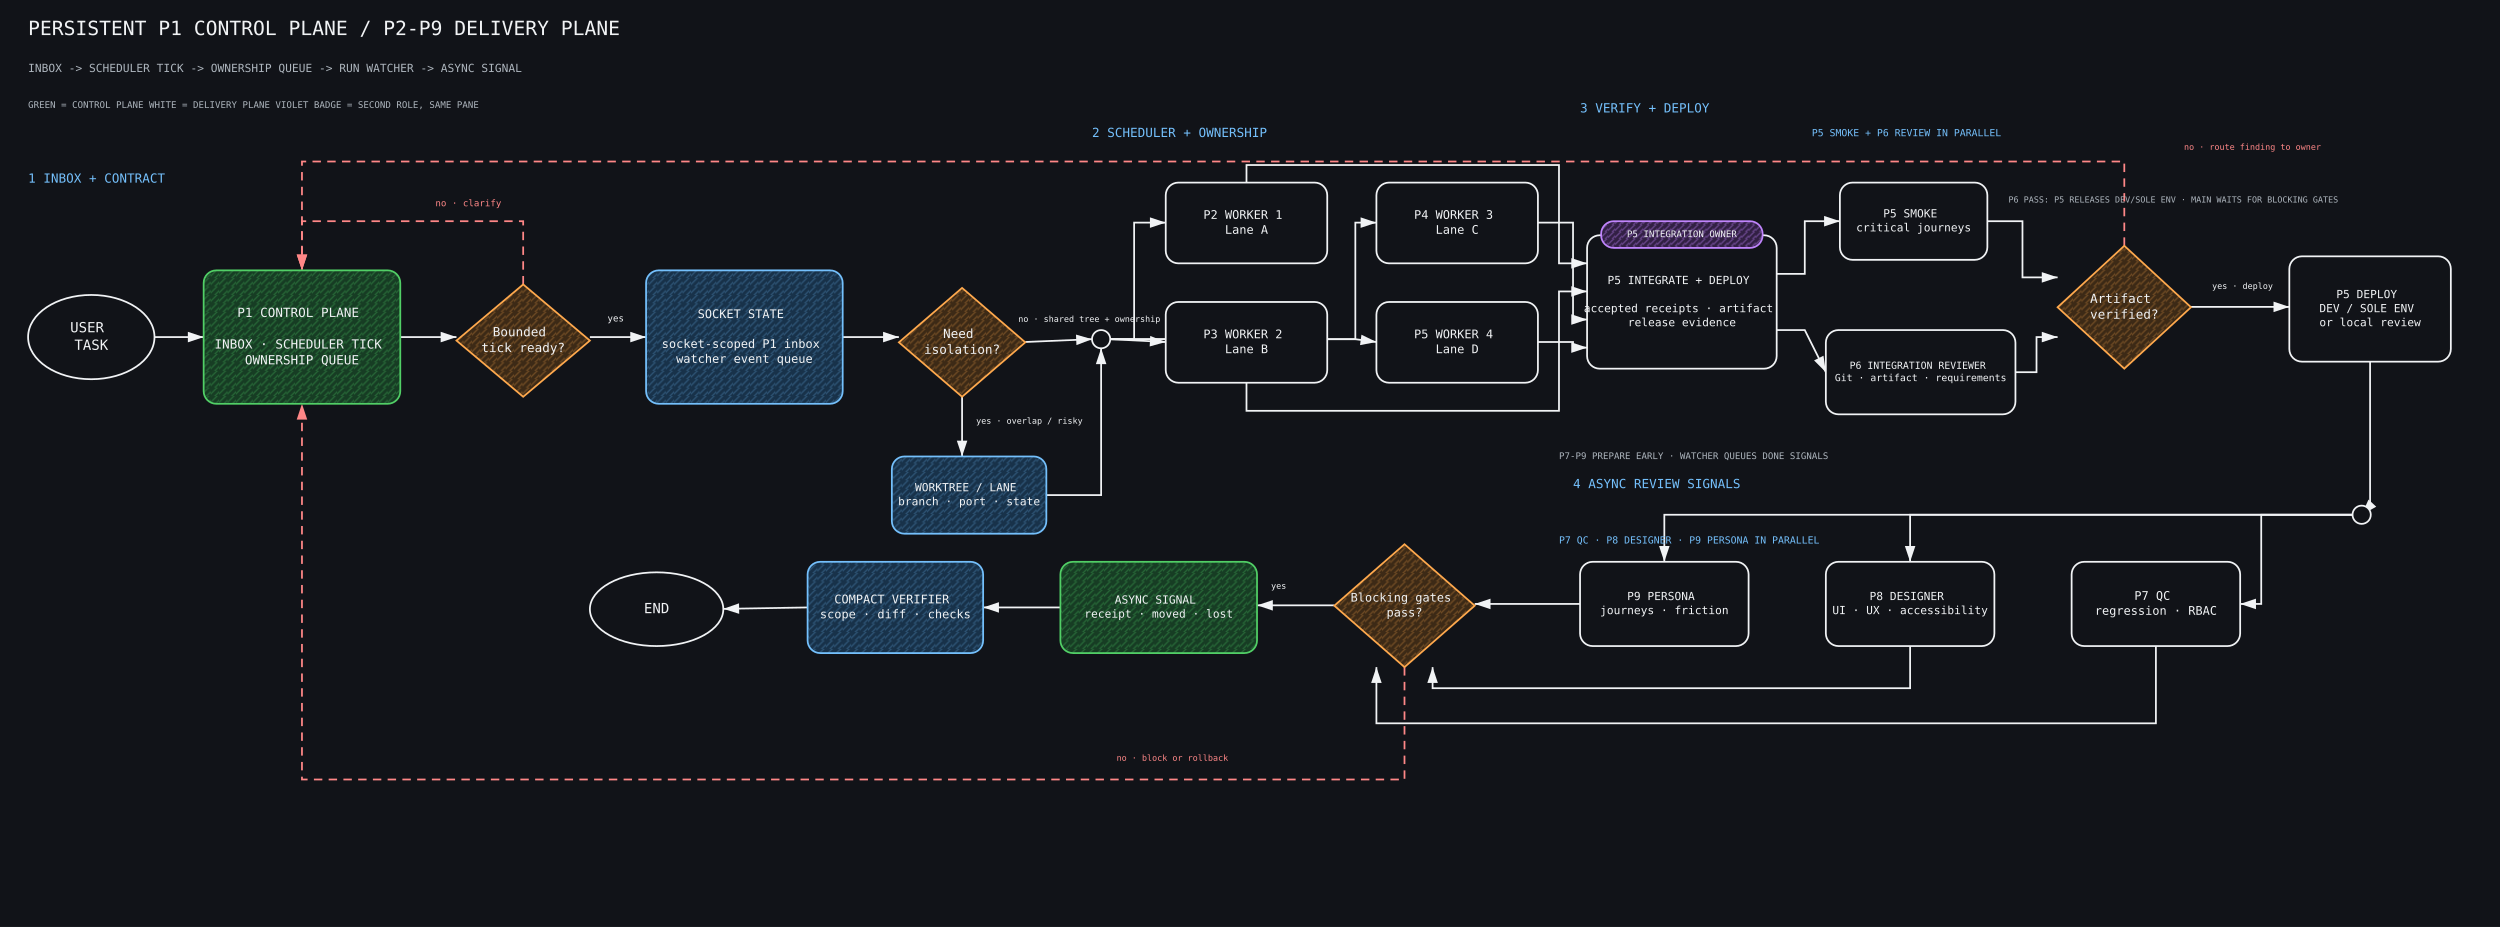
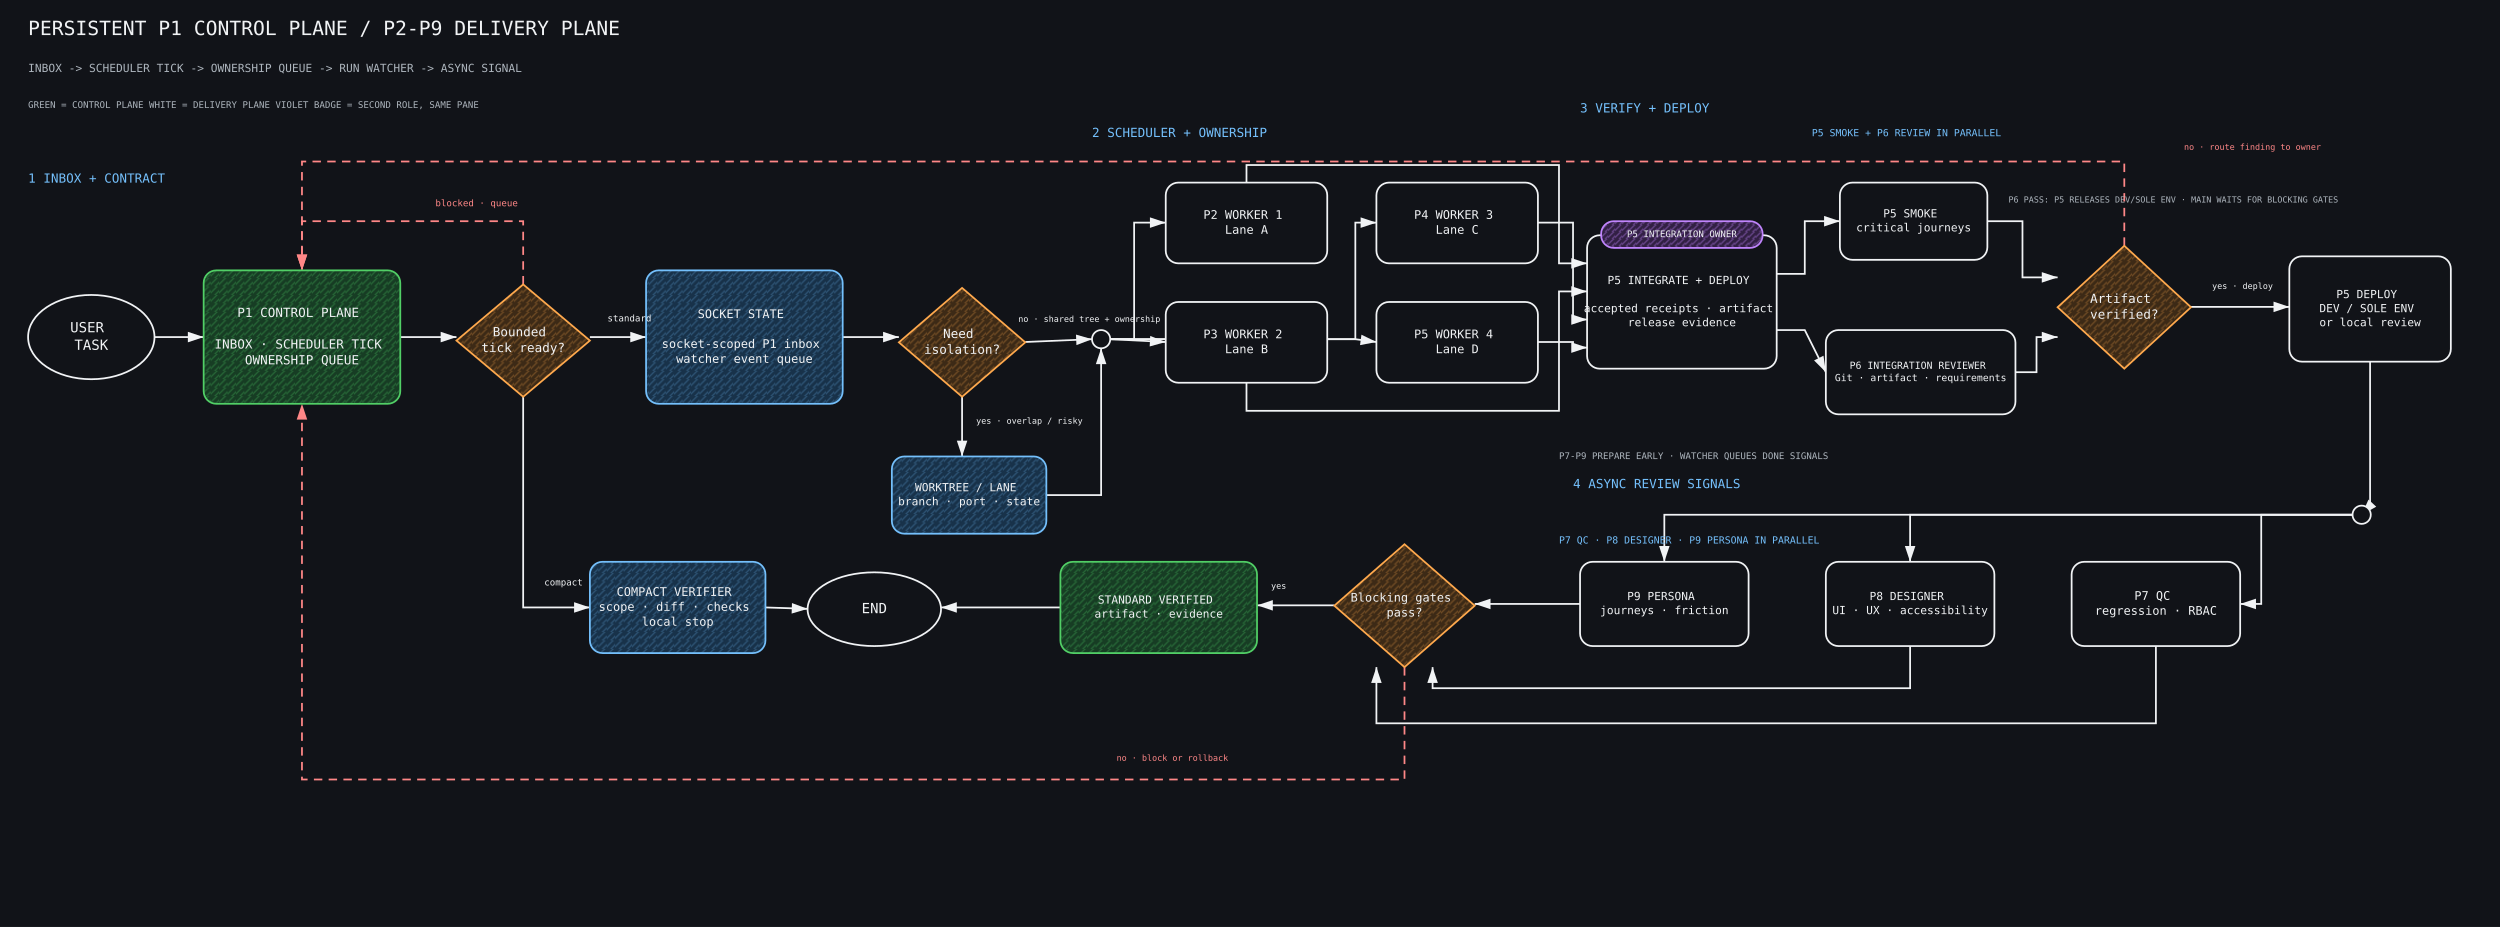
<svg xmlns="http://www.w3.org/2000/svg" width="3560" height="1320" viewBox="0 0 3560 1320">
  <defs>
    <pattern id="greenHatch" width="12" height="12" patternUnits="userSpaceOnUse">
      <rect width="12" height="12" fill="#173d24" />
      <path d="M-3 12L12-3M3 15L15 3" stroke="#51cf66" stroke-opacity=".26" stroke-width="2" />
    </pattern>
    <pattern id="amberHatch" width="12" height="12" patternUnits="userSpaceOnUse">
      <rect width="12" height="12" fill="#3d2a16" />
      <path d="M-3 12L12-3M3 15L15 3" stroke="#ffa94d" stroke-opacity=".24" stroke-width="2" />
    </pattern>
    <pattern id="blueHatch" width="12" height="12" patternUnits="userSpaceOnUse">
      <rect width="12" height="12" fill="#18324a" />
      <path d="M-3 12L12-3M3 15L15 3" stroke="#74c0fc" stroke-opacity=".22" stroke-width="2" />
    </pattern>
    <pattern id="violetHatch" width="10" height="10" patternUnits="userSpaceOnUse">
      <rect width="10" height="10" fill="#322044" />
      <path d="M-2 10L10-2M3 13L13 3" stroke="#c084fc" stroke-opacity=".35" stroke-width="2" />
    </pattern>
    <marker id="arrowWhite" markerWidth="10" markerHeight="10" refX="9" refY="3" orient="auto" markerUnits="strokeWidth">
      <path d="M0,0 L0,6 L9,3 z" fill="#f1f3f5" />
    </marker>
    <marker id="arrowRed" markerWidth="10" markerHeight="10" refX="9" refY="3" orient="auto" markerUnits="strokeWidth">
      <path d="M0,0 L0,6 L9,3 z" fill="#ff8787" />
    </marker>
  </defs>
  <rect width="3560" height="1320" fill="#111318" />
  <g font-family="ui-monospace, SFMono-Regular, Menlo, Consolas, monospace">
    <polyline id="task_o" points="220,480 290,480" fill="none" stroke="#f1f3f5" stroke-width="2.5" marker-end="url(#arrowWhite)" />
    <polyline id="o_ready" points="570,480 650,480" fill="none" stroke="#f1f3f5" stroke-width="2.5" marker-end="url(#arrowWhite)" />
    <polyline id="ready_yes" points="840,480 920,480" fill="none" stroke="#f1f3f5" stroke-width="2.5" marker-end="url(#arrowWhite)" />
    <polyline id="ready_no" points="745,405 745,315 430,315 430,385" fill="none" stroke="#ff8787" stroke-width="2.5" stroke-dasharray="12 9" marker-end="url(#arrowRed)" />
+     <polyline id="ready_compact" points="745,565 745,865 840,865" fill="none" stroke="#f1f3f5" stroke-width="2.5" marker-end="url(#arrowWhite)" />
    <polyline id="contract_isolation" points="1200,480 1280,480" fill="none" stroke="#f1f3f5" stroke-width="2.5" marker-end="url(#arrowWhite)" />
    <polyline id="isolation_no" points="1460,487 1555,483" fill="none" stroke="#f1f3f5" stroke-width="2.5" marker-end="url(#arrowWhite)" />
    <polyline id="isolation_yes" points="1370,565 1370,650" fill="none" stroke="#f1f3f5" stroke-width="2.5" marker-end="url(#arrowWhite)" />
    <polyline id="worktree_fork" points="1490,705 1568,705 1568,496" fill="none" stroke="#f1f3f5" stroke-width="2.5" marker-end="url(#arrowWhite)" />
    <polyline id="fork_w1" points="1581,483 1615,483 1615,317 1660,317" fill="none" stroke="#f1f3f5" stroke-width="2.5" marker-end="url(#arrowWhite)" />
    <polyline id="fork_w2" points="1581,483 1660,487" fill="none" stroke="#f1f3f5" stroke-width="2.5" marker-end="url(#arrowWhite)" />
    <polyline id="fork_w3" points="1581,483 1930,483 1930,317 1960,317" fill="none" stroke="#f1f3f5" stroke-width="2.5" marker-end="url(#arrowWhite)" />
    <polyline id="fork_w4" points="1581,483 1930,483 1960,487" fill="none" stroke="#f1f3f5" stroke-width="2.5" marker-end="url(#arrowWhite)" />
    <polyline id="w1_integrated" points="1775,260 1775,235 2220,235 2220,375 2260,375" fill="none" stroke="#f1f3f5" stroke-width="2.5" marker-end="url(#arrowWhite)" />
    <polyline id="w2_integrated" points="1775,545 1775,585 2220,585 2220,415 2260,415" fill="none" stroke="#f1f3f5" stroke-width="2.5" marker-end="url(#arrowWhite)" />
    <polyline id="w3_integrated" points="2190,317 2240,317 2240,455 2260,455" fill="none" stroke="#f1f3f5" stroke-width="2.5" marker-end="url(#arrowWhite)" />
    <polyline id="w4_integrated" points="2190,487 2240,487 2240,495 2260,495" fill="none" stroke="#f1f3f5" stroke-width="2.5" marker-end="url(#arrowWhite)" />
    <polyline id="integrated_smoke" points="2530,390 2570,390 2570,315 2620,315" fill="none" stroke="#f1f3f5" stroke-width="2.5" marker-end="url(#arrowWhite)" />
    <polyline id="integrated_reviewer" points="2530,470 2570,470 2600,530" fill="none" stroke="#f1f3f5" stroke-width="2.5" marker-end="url(#arrowWhite)" />
    <polyline id="smoke_artifact" points="2830,315 2880,315 2880,395 2930,395" fill="none" stroke="#f1f3f5" stroke-width="2.5" marker-end="url(#arrowWhite)" />
    <polyline id="reviewer_artifact" points="2870,530 2900,530 2900,480 2930,480" fill="none" stroke="#f1f3f5" stroke-width="2.5" marker-end="url(#arrowWhite)" />
    <polyline id="artifact_yes" points="3120,437 3260,437" fill="none" stroke="#f1f3f5" stroke-width="2.5" marker-end="url(#arrowWhite)" />
    <polyline id="artifact_no" points="3025,350 3025,230 430,230 430,385" fill="none" stroke="#ff8787" stroke-width="2.5" stroke-dasharray="12 9" marker-end="url(#arrowRed)" />
    <polyline id="deploy_review_fork" points="3375,515 3375,720 3363,733" fill="none" stroke="#f1f3f5" stroke-width="2.5" marker-end="url(#arrowWhite)" />
    <polyline id="review_fork_qc" points="3350,733 3220,733 3220,860 3190,860" fill="none" stroke="#f1f3f5" stroke-width="2.5" marker-end="url(#arrowWhite)" />
    <polyline id="review_fork_designer" points="3350,733 2720,733 2720,800" fill="none" stroke="#f1f3f5" stroke-width="2.5" marker-end="url(#arrowWhite)" />
    <polyline id="review_fork_persona" points="3350,733 2370,733 2370,800" fill="none" stroke="#f1f3f5" stroke-width="2.5" marker-end="url(#arrowWhite)" />
    <polyline id="qc_review_gate" points="3070,920 3070,1030 1960,1030 1960,950" fill="none" stroke="#f1f3f5" stroke-width="2.5" marker-end="url(#arrowWhite)" />
    <polyline id="designer_review_gate" points="2720,920 2720,980 2040,980 2040,950" fill="none" stroke="#f1f3f5" stroke-width="2.5" marker-end="url(#arrowWhite)" />
    <polyline id="persona_review_gate" points="2250,860 2100,860" fill="none" stroke="#f1f3f5" stroke-width="2.5" marker-end="url(#arrowWhite)" />
    <polyline id="review_yes" points="1900,862 1790,862" fill="none" stroke="#f1f3f5" stroke-width="2.5" marker-end="url(#arrowWhite)" />
    <polyline id="review_no" points="2000,950 2000,1110 430,1110 430,575" fill="none" stroke="#ff8787" stroke-width="2.5" stroke-dasharray="12 9" marker-end="url(#arrowRed)" />
-     <polyline id="promotion_verified" points="1510,865 1400,865" fill="none" stroke="#f1f3f5" stroke-width="2.5" marker-end="url(#arrowWhite)" />
-     <polyline id="verified_end" points="1150,865 1030,867" fill="none" stroke="#f1f3f5" stroke-width="2.5" marker-end="url(#arrowWhite)" />
+     <polyline id="promotion_end" points="1510,865 1340,865" fill="none" stroke="#f1f3f5" stroke-width="2.5" marker-end="url(#arrowWhite)" />
+     <polyline id="verified_end" points="1090,865 1150,867" fill="none" stroke="#f1f3f5" stroke-width="2.5" marker-end="url(#arrowWhite)" />
    <ellipse id="task" cx="130.0" cy="480.0" rx="90.0" ry="60.0" fill="#111318" stroke="#f1f3f5" stroke-width="2.5" />
    <rect id="orchestrator" x="290" y="385" width="280" height="190" rx="18" fill="url(#greenHatch)" stroke="#51cf66" stroke-width="2.5" />
    <polygon id="ready" points="745.0,405 840,485.0 745.0,565 650,485.0" fill="url(#amberHatch)" stroke="#ffa94d" stroke-width="2.5" />
    <rect id="contract" x="920" y="385" width="280" height="190" rx="18" fill="url(#blueHatch)" stroke="#74c0fc" stroke-width="2.5" />
    <polygon id="isolation" points="1370.0,410 1460,487.5 1370.0,565 1280,487.5" fill="url(#amberHatch)" stroke="#ffa94d" stroke-width="2.5" />
    <rect id="worktree" x="1270" y="650" width="220" height="110" rx="18" fill="url(#blueHatch)" stroke="#74c0fc" stroke-width="2.5" />
    <ellipse id="fork" cx="1568.0" cy="483.0" rx="13.0" ry="13.0" fill="#111318" stroke="#f1f3f5" stroke-width="2.5" />
    <rect id="worker_1" x="1660" y="260" width="230" height="115" rx="18" fill="#111318" stroke="#f1f3f5" stroke-width="2.5" />
    <rect id="worker_2" x="1660" y="430" width="230" height="115" rx="18" fill="#111318" stroke="#f1f3f5" stroke-width="2.5" />
    <rect id="worker_3" x="1960" y="260" width="230" height="115" rx="18" fill="#111318" stroke="#f1f3f5" stroke-width="2.5" />
    <rect id="worker_4" x="1960" y="430" width="230" height="115" rx="18" fill="#111318" stroke="#f1f3f5" stroke-width="2.5" />
    <rect id="integrated" x="2260" y="335" width="270" height="190" rx="18" fill="#111318" stroke="#f1f3f5" stroke-width="2.5" />
    <rect id="integration_badge" x="2280" y="315" width="230" height="38" rx="18" fill="url(#violetHatch)" stroke="#c084fc" stroke-width="2.5" />
    <rect id="smoke" x="2620" y="260" width="210" height="110" rx="18" fill="#111318" stroke="#f1f3f5" stroke-width="2.5" />
    <rect id="integration_reviewer" x="2600" y="470" width="270" height="120" rx="18" fill="#111318" stroke="#f1f3f5" stroke-width="2.5" />
    <polygon id="artifact_gate" points="3025.0,350 3120,437.5 3025.0,525 2930,437.5" fill="url(#amberHatch)" stroke="#ffa94d" stroke-width="2.5" />
    <rect id="deploy" x="3260" y="365" width="230" height="150" rx="18" fill="#111318" stroke="#f1f3f5" stroke-width="2.5" />
    <ellipse id="review_fork" cx="3363.0" cy="733.0" rx="13.0" ry="13.0" fill="#111318" stroke="#f1f3f5" stroke-width="2.5" />
    <rect id="qc" x="2950" y="800" width="240" height="120" rx="18" fill="#111318" stroke="#f1f3f5" stroke-width="2.5" />
    <rect id="designer" x="2600" y="800" width="240" height="120" rx="18" fill="#111318" stroke="#f1f3f5" stroke-width="2.5" />
    <rect id="persona" x="2250" y="800" width="240" height="120" rx="18" fill="#111318" stroke="#f1f3f5" stroke-width="2.5" />
    <polygon id="review_gate" points="2000.0,775 2100,862.5 2000.0,950 1900,862.5" fill="url(#amberHatch)" stroke="#ffa94d" stroke-width="2.5" />
    <rect id="promotion" x="1510" y="800" width="280" height="130" rx="18" fill="url(#greenHatch)" stroke="#51cf66" stroke-width="2.5" />
-     <rect id="verified" x="1150" y="800" width="250" height="130" rx="18" fill="url(#blueHatch)" stroke="#74c0fc" stroke-width="2.5" />
-     <ellipse id="end" cx="935.0" cy="867.5" rx="95.0" ry="52.5" fill="#111318" stroke="#f1f3f5" stroke-width="2.5" />
+     <rect id="verified" x="840" y="800" width="250" height="130" rx="18" fill="url(#blueHatch)" stroke="#74c0fc" stroke-width="2.5" />
+     <ellipse id="end" cx="1245.0" cy="867.5" rx="95.0" ry="52.5" fill="#111318" stroke="#f1f3f5" stroke-width="2.5" />
    <text font-size="20" fill="#f1f3f5" text-anchor="middle" dominant-baseline="middle">
      <tspan x="130.0" y="467.5">USER</tspan>
      <tspan x="130.0" y="492.5">TASK</tspan>
    </text>
    <text font-size="18" fill="#f1f3f5" text-anchor="middle" dominant-baseline="middle">
      <tspan x="430.0" y="446.25">P1 CONTROL PLANE</tspan>
      <tspan x="430.0" y="468.75" />
      <tspan x="430.0" y="491.25">INBOX · SCHEDULER TICK</tspan>
      <tspan x="430.0" y="513.75">OWNERSHIP QUEUE</tspan>
    </text>
    <text font-size="18" fill="#f1f3f5" text-anchor="middle" dominant-baseline="middle">
      <tspan x="745.0" y="473.75">Bounded</tspan>
      <tspan x="745.0" y="496.25">tick ready?</tspan>
    </text>
    <text font-size="17" fill="#f1f3f5" text-anchor="middle" dominant-baseline="middle">
      <tspan x="1060.0" y="448.125">SOCKET STATE</tspan>
      <tspan x="1060.0" y="469.375" />
      <tspan x="1060.0" y="490.625">socket-scoped P1 inbox</tspan>
      <tspan x="1060.0" y="511.875">watcher event queue</tspan>
    </text>
    <text font-size="18" fill="#f1f3f5" text-anchor="middle" dominant-baseline="middle">
      <tspan x="1370.0" y="476.25">Need</tspan>
      <tspan x="1370.0" y="498.75">isolation?</tspan>
    </text>
    <text font-size="16" fill="#f1f3f5" text-anchor="middle" dominant-baseline="middle">
      <tspan x="1380.0" y="695.0">WORKTREE / LANE</tspan>
      <tspan x="1380.0" y="715.0">branch · port · state</tspan>
    </text>
    <text font-size="16" fill="#f1f3f5" text-anchor="middle" dominant-baseline="middle">
      <tspan x="1568.0" y="483.0" />
    </text>
    <text font-size="17" fill="#f1f3f5" text-anchor="middle" dominant-baseline="middle">
      <tspan x="1775.0" y="306.875">P2  WORKER 1</tspan>
      <tspan x="1775.0" y="328.125">Lane A</tspan>
    </text>
    <text font-size="17" fill="#f1f3f5" text-anchor="middle" dominant-baseline="middle">
      <tspan x="1775.0" y="476.875">P3  WORKER 2</tspan>
      <tspan x="1775.0" y="498.125">Lane B</tspan>
    </text>
    <text font-size="17" fill="#f1f3f5" text-anchor="middle" dominant-baseline="middle">
      <tspan x="2075.0" y="306.875">P4  WORKER 3</tspan>
      <tspan x="2075.0" y="328.125">Lane C</tspan>
    </text>
    <text font-size="17" fill="#f1f3f5" text-anchor="middle" dominant-baseline="middle">
      <tspan x="2075.0" y="476.875">P5  WORKER 4</tspan>
      <tspan x="2075.0" y="498.125">Lane D</tspan>
    </text>
    <text font-size="16" fill="#f1f3f5" text-anchor="middle" dominant-baseline="middle">
      <tspan x="2395.0" y="400.0">P5 INTEGRATE + DEPLOY</tspan>
      <tspan x="2395.0" y="420.0" />
      <tspan x="2395.0" y="440.0">accepted receipts · artifact</tspan>
      <tspan x="2395.0" y="460.0">release evidence</tspan>
    </text>
    <text font-size="13" fill="#f1f3f5" text-anchor="middle" dominant-baseline="middle">
      <tspan x="2395.0" y="334.0">P5  INTEGRATION OWNER</tspan>
    </text>
    <text font-size="16" fill="#f1f3f5" text-anchor="middle" dominant-baseline="middle">
      <tspan x="2725.0" y="305.0">P5  SMOKE</tspan>
      <tspan x="2725.0" y="325.0">critical journeys</tspan>
    </text>
    <text font-size="14" fill="#f1f3f5" text-anchor="middle" dominant-baseline="middle">
      <tspan x="2735.0" y="521.25">P6  INTEGRATION REVIEWER</tspan>
      <tspan x="2735.0" y="538.75">Git · artifact · requirements</tspan>
    </text>
    <text font-size="18" fill="#f1f3f5" text-anchor="middle" dominant-baseline="middle">
      <tspan x="3025.0" y="426.25">Artifact</tspan>
      <tspan x="3025.0" y="448.75">verified?</tspan>
    </text>
    <text font-size="16" fill="#f1f3f5" text-anchor="middle" dominant-baseline="middle">
      <tspan x="3375.0" y="420.0">P5  DEPLOY</tspan>
      <tspan x="3375.0" y="440.0">DEV / SOLE ENV</tspan>
      <tspan x="3375.0" y="460.0">or local review</tspan>
    </text>
    <text font-size="16" fill="#f1f3f5" text-anchor="middle" dominant-baseline="middle">
      <tspan x="3363.0" y="733.0" />
    </text>
    <text font-size="17" fill="#f1f3f5" text-anchor="middle" dominant-baseline="middle">
      <tspan x="3070.0" y="849.375">P7  QC</tspan>
      <tspan x="3070.0" y="870.625">regression · RBAC</tspan>
    </text>
    <text font-size="16" fill="#f1f3f5" text-anchor="middle" dominant-baseline="middle">
      <tspan x="2720.0" y="850.0">P8  DESIGNER</tspan>
      <tspan x="2720.0" y="870.0">UI · UX · accessibility</tspan>
    </text>
    <text font-size="16" fill="#f1f3f5" text-anchor="middle" dominant-baseline="middle">
      <tspan x="2370.0" y="850.0">P9  PERSONA</tspan>
      <tspan x="2370.0" y="870.0">journeys · friction</tspan>
    </text>
    <text font-size="17" fill="#f1f3f5" text-anchor="middle" dominant-baseline="middle">
      <tspan x="2000.0" y="851.875">Blocking gates</tspan>
      <tspan x="2000.0" y="873.125">pass?</tspan>
    </text>
    <text font-size="16" fill="#f1f3f5" text-anchor="middle" dominant-baseline="middle">
-       <tspan x="1650.0" y="855.0">ASYNC SIGNAL</tspan>
-       <tspan x="1650.0" y="875.0">receipt · moved · lost</tspan>
-     </text>
-     <text font-size="17" fill="#f1f3f5" text-anchor="middle" dominant-baseline="middle">
-       <tspan x="1275.0" y="854.375">COMPACT VERIFIER</tspan>
-       <tspan x="1275.0" y="875.625">scope · diff · checks</tspan>
+       <tspan x="1650.0" y="855.0">STANDARD VERIFIED</tspan>
+       <tspan x="1650.0" y="875.0">artifact · evidence</tspan>
+     </text>
+     <text font-size="17" fill="#f1f3f5" text-anchor="middle" dominant-baseline="middle">
+       <tspan x="965.0" y="843.75">COMPACT VERIFIER</tspan>
+       <tspan x="965.0" y="865.0">scope · diff · checks</tspan>
+       <tspan x="965.0" y="886.25">local stop</tspan>
    </text>
    <text font-size="20" fill="#f1f3f5" text-anchor="middle" dominant-baseline="middle">
-       <tspan x="935.0" y="867.5">END</tspan>
+       <tspan x="1245.0" y="867.5">END</tspan>
    </text>
    <text font-size="28" fill="#f1f3f5" text-anchor="start" dominant-baseline="middle">
      <tspan x="40" y="42.0">PERSISTENT P1 CONTROL PLANE / P2-P9 DELIVERY PLANE</tspan>
    </text>
    <text font-size="16" fill="#adb5bd" text-anchor="start" dominant-baseline="middle">
      <tspan x="40" y="98.0">INBOX -&gt; SCHEDULER TICK -&gt; OWNERSHIP QUEUE -&gt; RUN WATCHER -&gt; ASYNC SIGNAL</tspan>
    </text>
    <text font-size="13" fill="#adb5bd" text-anchor="start" dominant-baseline="middle">
      <tspan x="40" y="150.0">GREEN = CONTROL PLANE   WHITE = DELIVERY PLANE   VIOLET BADGE = SECOND ROLE, SAME PANE</tspan>
    </text>
    <text font-size="18" fill="#74c0fc" text-anchor="start" dominant-baseline="middle">
      <tspan x="40" y="255.0">1  INBOX + CONTRACT</tspan>
    </text>
    <text font-size="18" fill="#74c0fc" text-anchor="start" dominant-baseline="middle">
      <tspan x="1555" y="190.0">2  SCHEDULER + OWNERSHIP</tspan>
    </text>
    <text font-size="18" fill="#74c0fc" text-anchor="start" dominant-baseline="middle">
      <tspan x="2250" y="155.0">3  VERIFY + DEPLOY</tspan>
    </text>
    <text font-size="18" fill="#74c0fc" text-anchor="start" dominant-baseline="middle">
      <tspan x="2240" y="690.0">4  ASYNC REVIEW SIGNALS</tspan>
    </text>
    <text font-size="14" fill="#74c0fc" text-anchor="start" dominant-baseline="middle">
      <tspan x="2580" y="190.0">P5 SMOKE + P6 REVIEW IN PARALLEL</tspan>
    </text>
    <text font-size="14" fill="#74c0fc" text-anchor="start" dominant-baseline="middle">
      <tspan x="2220" y="770.0">P7 QC · P8 DESIGNER · P9 PERSONA IN PARALLEL</tspan>
    </text>
    <text font-size="13" fill="#adb5bd" text-anchor="start" dominant-baseline="middle">
      <tspan x="2220" y="650.0">P7-P9 PREPARE EARLY · WATCHER QUEUES DONE SIGNALS</tspan>
    </text>
    <text font-size="12" fill="#adb5bd" text-anchor="start" dominant-baseline="middle">
      <tspan x="2860" y="285.0">P6 PASS: P5 RELEASES DEV/SOLE ENV · MAIN WAITS FOR BLOCKING GATES</tspan>
    </text>
    <text font-size="13" fill="#f1f3f5" text-anchor="start" dominant-baseline="middle">
-       <tspan x="865" y="454.0">yes</tspan>
+       <tspan x="865" y="454.0">standard</tspan>
    </text>
    <text font-size="13" fill="#ff8787" text-anchor="start" dominant-baseline="middle">
-       <tspan x="620" y="290.0">no · clarify</tspan>
+       <tspan x="620" y="290.0">blocked · queue</tspan>
+     </text>
+     <text font-size="13" fill="#f1f3f5" text-anchor="start" dominant-baseline="middle">
+       <tspan x="775" y="830.0">compact</tspan>
    </text>
    <text font-size="12" fill="#f1f3f5" text-anchor="start" dominant-baseline="middle">
      <tspan x="1450" y="455.0">no · shared tree + ownership</tspan>
    </text>
    <text font-size="12" fill="#f1f3f5" text-anchor="start" dominant-baseline="middle">
      <tspan x="1390" y="600.0">yes · overlap / risky</tspan>
    </text>
    <text font-size="12" fill="#f1f3f5" text-anchor="start" dominant-baseline="middle">
      <tspan x="3150" y="408.0">yes · deploy</tspan>
    </text>
    <text font-size="12" fill="#ff8787" text-anchor="start" dominant-baseline="middle">
      <tspan x="3110" y="210.0">no · route finding to owner</tspan>
    </text>
    <text font-size="12" fill="#f1f3f5" text-anchor="start" dominant-baseline="middle">
      <tspan x="1810" y="835.0">yes</tspan>
    </text>
    <text font-size="12" fill="#ff8787" text-anchor="start" dominant-baseline="middle">
      <tspan x="1590" y="1080.0">no · block or rollback</tspan>
    </text>
  </g>
</svg>
